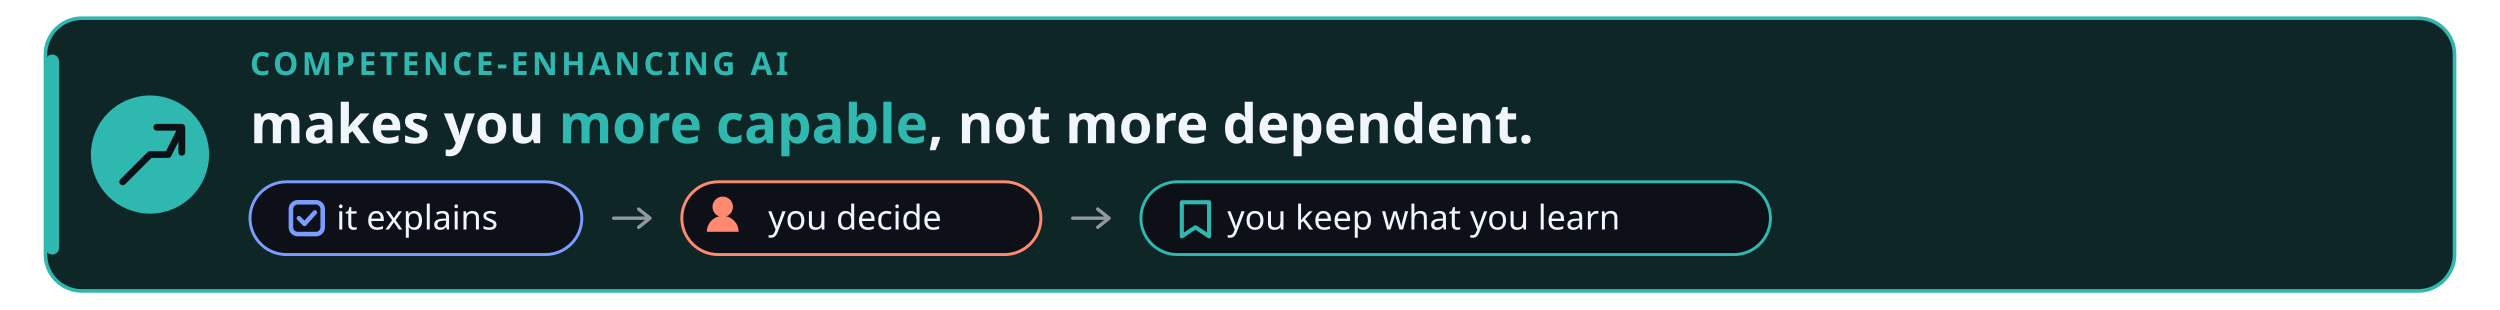
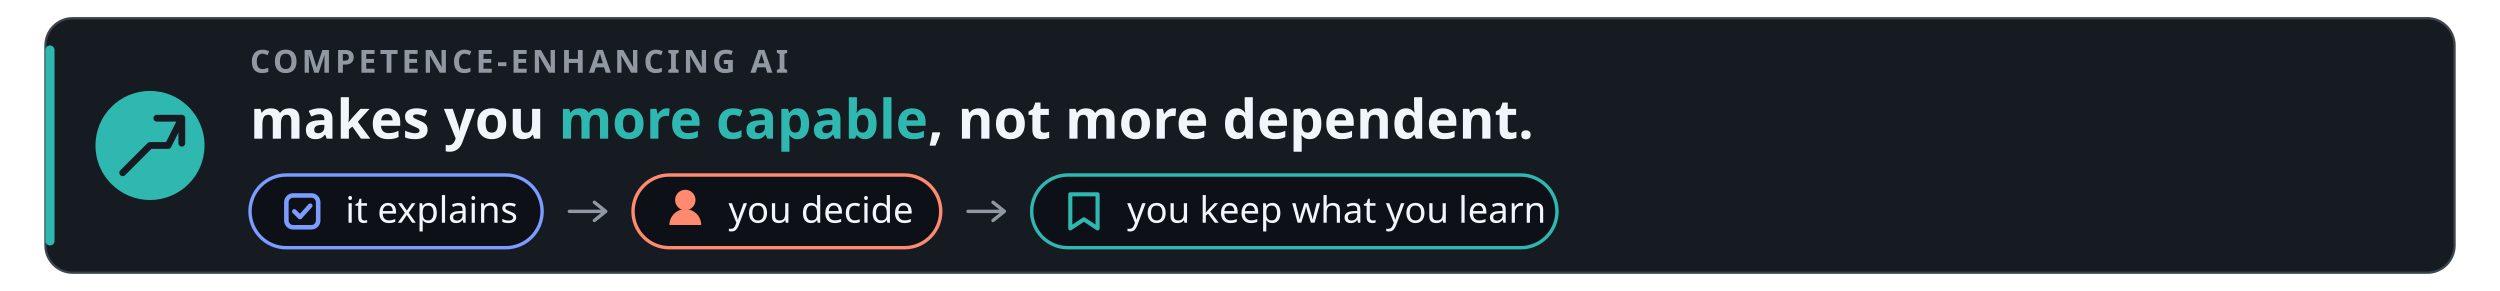
- <svg xmlns="http://www.w3.org/2000/svg" viewBox="0 0 1100 136" width="1100" height="136" role="img" aria-labelledby="title desc">
-   <rect x="20" y="8" width="1060" height="120" rx="16" fill="#0f2626" stroke="#2fb8b0" stroke-width="1.6" />
-   <rect x="20" y="24" width="6" height="88" rx="3" fill="#2fb8b0" />
-   <circle cx="66" cy="68" r="26" fill="#2fb8b0" />
-   <path d="M54,80 L66,68 L74,68 L80,56 M69,56 H80 V67" fill="none" stroke="#0d1117" stroke-width="3" stroke-linecap="round" stroke-linejoin="round" />
-   <text x="110" y="33" font-family="-apple-system,BlinkMacSystemFont,'Segoe UI','Noto Sans',Helvetica,Arial,sans-serif" font-size="14" fill="#2fb8b0" font-weight="700" letter-spacing="1.5">COMPETENCE-ENHANCING AI</text>
-   <text x="110" y="63" font-family="-apple-system,BlinkMacSystemFont,'Segoe UI','Noto Sans',Helvetica,Arial,sans-serif" font-size="24" fill="#f0f6fc" font-weight="700">makes you <tspan fill="#2fb8b0">more capable</tspan>, not more dependent.</text>
-   <rect x="110" y="80" width="146" height="32" rx="16" fill="#0d1117" stroke="#7c9cff" stroke-width="1.3" />
-   <text x="148" y="101" font-family="-apple-system,BlinkMacSystemFont,'Segoe UI','Noto Sans',Helvetica,Arial,sans-serif" font-size="15" fill="#f0f6fc">it explains</text>
-   <rect x="300" y="80" width="158" height="32" rx="16" fill="#0d1117" stroke="#ff8a70" stroke-width="1.3" />
-   <text x="338" y="101" font-family="-apple-system,BlinkMacSystemFont,'Segoe UI','Noto Sans',Helvetica,Arial,sans-serif" font-size="15" fill="#f0f6fc">you decide</text>
-   <rect x="502" y="80" width="277" height="32" rx="16" fill="#0d1117" stroke="#2fb8b0" stroke-width="1.3" />
-   <text x="540" y="101" font-family="-apple-system,BlinkMacSystemFont,'Segoe UI','Noto Sans',Helvetica,Arial,sans-serif" font-size="15" fill="#f0f6fc">you keep what you learn</text>
-   <circle cx="27" cy="57" r="4.5" fill="#ff8a70" transform="translate(291 34)" />
-   <path d="M20,68 a7,7 0 0 1 14,0 z" fill="#ff8a70" transform="translate(291 34)" />
-   <rect x="20" y="273" width="14" height="14" rx="3" fill="none" stroke="#7c9cff" stroke-width="2" transform="translate(108 -184)" />
-   <path d="M23.5,280 l2.5,2.5 l4.5,-5" fill="none" stroke="#7c9cff" stroke-width="2" stroke-linecap="round" stroke-linejoin="round" transform="translate(108 -184)" />
-   <path d="M520,89 H532 V104 L526,100 L520,104 Z" fill="none" stroke="#2fb8b0" stroke-width="1.8" stroke-linejoin="round" />
-   <path d="M270,96 h16 m-5,-4 l5,4 l-5,4" fill="none" stroke="#9198a1" stroke-width="1.5" stroke-linecap="round" stroke-linejoin="round" />
-   <path d="M472,96 h16 m-5,-4 l5,4 l-5,4" fill="none" stroke="#9198a1" stroke-width="1.5" stroke-linecap="round" stroke-linejoin="round" />
+ <svg xmlns="http://www.w3.org/2000/svg" viewBox="0 0 1100 128" width="1100" height="128" role="img" aria-labelledby="title desc">
+   <rect x="20" y="8" width="1060" height="112" rx="12" fill="#161b22" stroke="#3d444d" stroke-width="1" />
+   <rect x="20" y="20" width="4" height="88" rx="2" fill="#2fb8b0" />
+   <circle cx="66" cy="64" r="24" fill="#2fb8b0" />
+   <path d="M54,76 L66,64 L74,64 L80,52 M69,52 H80 V63" fill="none" stroke="#161b22" stroke-width="3" stroke-linecap="round" stroke-linejoin="round" />
+   <text x="110" y="32" font-family="-apple-system,BlinkMacSystemFont,'Segoe UI','Noto Sans',Helvetica,Arial,sans-serif" font-size="14" fill="#9198a1" font-weight="700" letter-spacing="1.5">COMPETENCE-ENHANCING AI</text>
+   <text x="110" y="61" font-family="-apple-system,BlinkMacSystemFont,'Segoe UI','Noto Sans',Helvetica,Arial,sans-serif" font-size="24" fill="#f0f6fc" font-weight="700">makes you <tspan fill="#2fb8b0">more capable</tspan>, not more dependent.</text>
+   <rect x="110" y="77" width="128.531" height="32" rx="16" fill="#0d1117" stroke="#7c9cff" stroke-width="1.5" />
+   <rect x="126" y="86" width="14" height="14" rx="3" fill="none" stroke="#7c9cff" stroke-width="2" />
+   <path d="M129.5,93 l2.5,2.5 l4.5,-5" fill="none" stroke="#7c9cff" stroke-width="2" stroke-linecap="round" stroke-linejoin="round" />
+   <text x="152" y="98" font-family="-apple-system,BlinkMacSystemFont,'Segoe UI','Noto Sans',Helvetica,Arial,sans-serif" font-size="16" fill="#f0f6fc">it explains</text>
+   <path d="M250.531,93 h16 m-5,-4 l5,4 l-5,4" fill="none" stroke="#9198a1" stroke-width="1.5" stroke-linecap="round" stroke-linejoin="round" />
+   <rect x="278.531" y="77" width="135.398" height="32" rx="16" fill="#0d1117" stroke="#ff8a70" stroke-width="1.5" />
+   <circle cx="301.531" cy="88" r="4.5" fill="#ff8a70" />
+   <path d="M294.531,99 a7,7 0 0 1 14,0 z" fill="#ff8a70" />
+   <text x="320.531" y="98" font-family="-apple-system,BlinkMacSystemFont,'Segoe UI','Noto Sans',Helvetica,Arial,sans-serif" font-size="16" fill="#f0f6fc">you decide</text>
+   <path d="M425.929,93 h16 m-5,-4 l5,4 l-5,4" fill="none" stroke="#9198a1" stroke-width="1.5" stroke-linecap="round" stroke-linejoin="round" />
+   <rect x="453.929" y="77" width="231.148" height="32" rx="16" fill="#0d1117" stroke="#2fb8b0" stroke-width="1.5" />
+   <path d="M470.929,85.5 h12 v15 l-6,-4 l-6,4 Z" fill="none" stroke="#2fb8b0" stroke-width="1.8" stroke-linejoin="round" />
+   <text x="495.929" y="98" font-family="-apple-system,BlinkMacSystemFont,'Segoe UI','Noto Sans',Helvetica,Arial,sans-serif" font-size="16" fill="#f0f6fc">you keep what you learn</text>
</svg>
